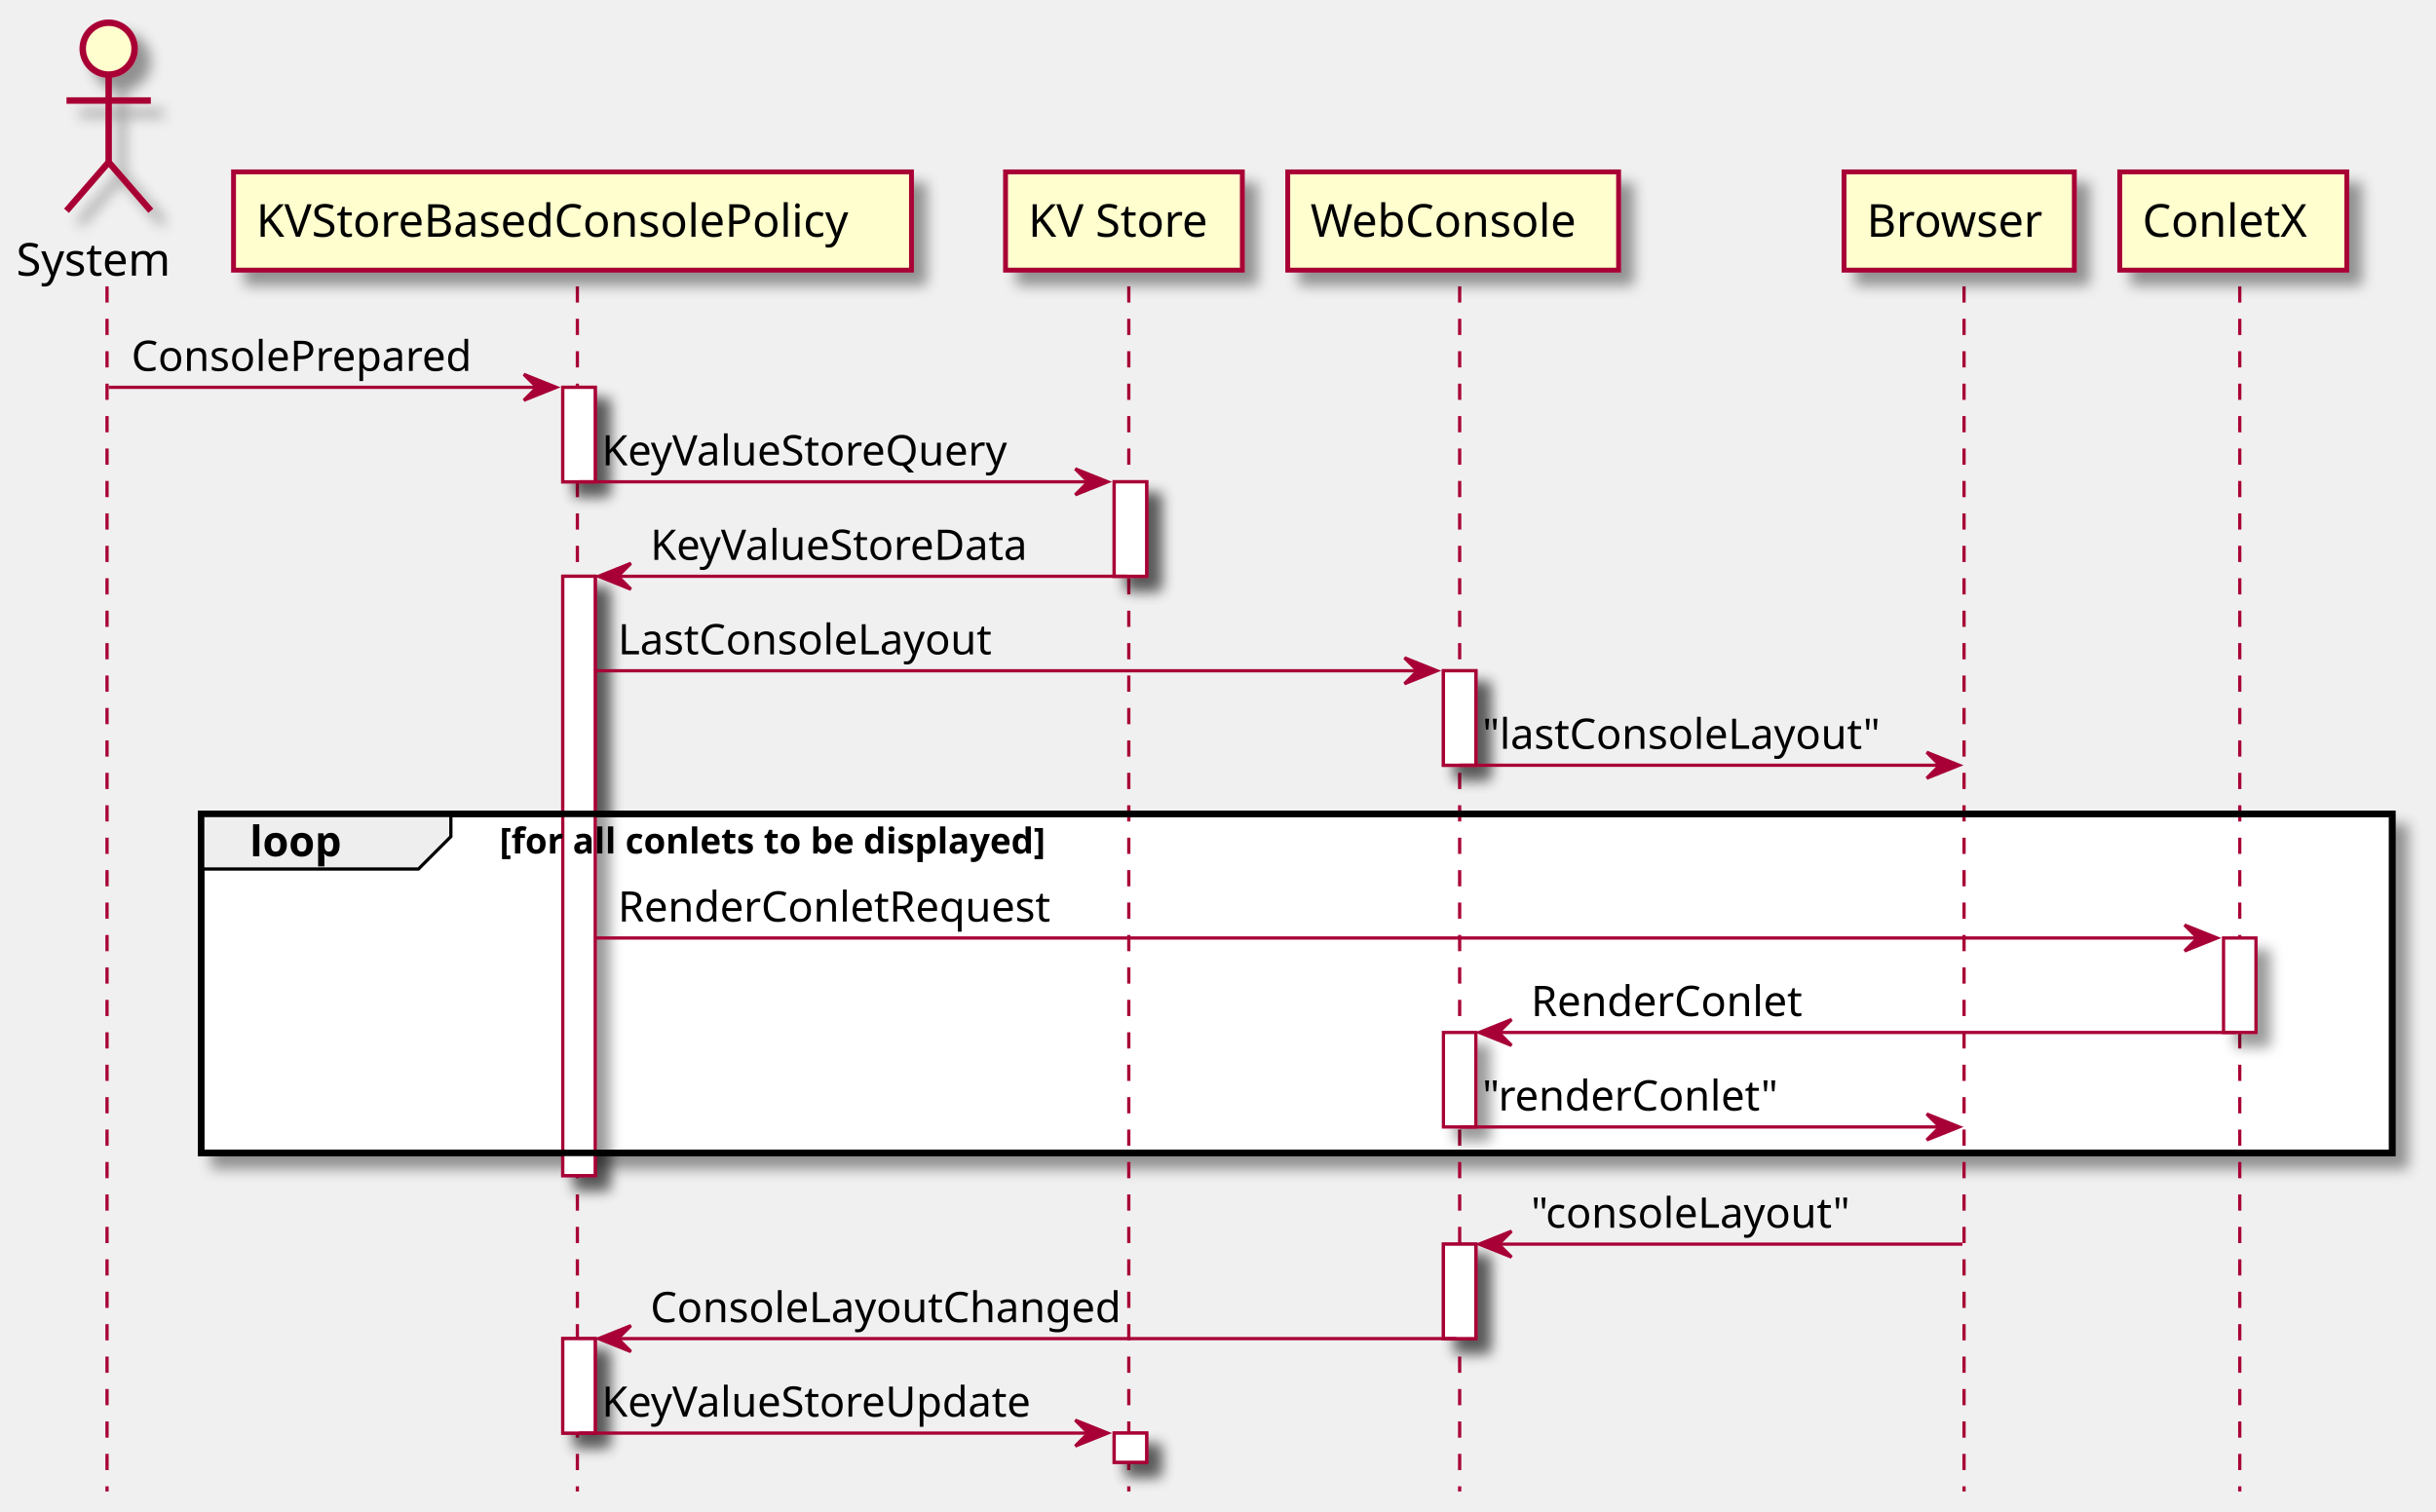
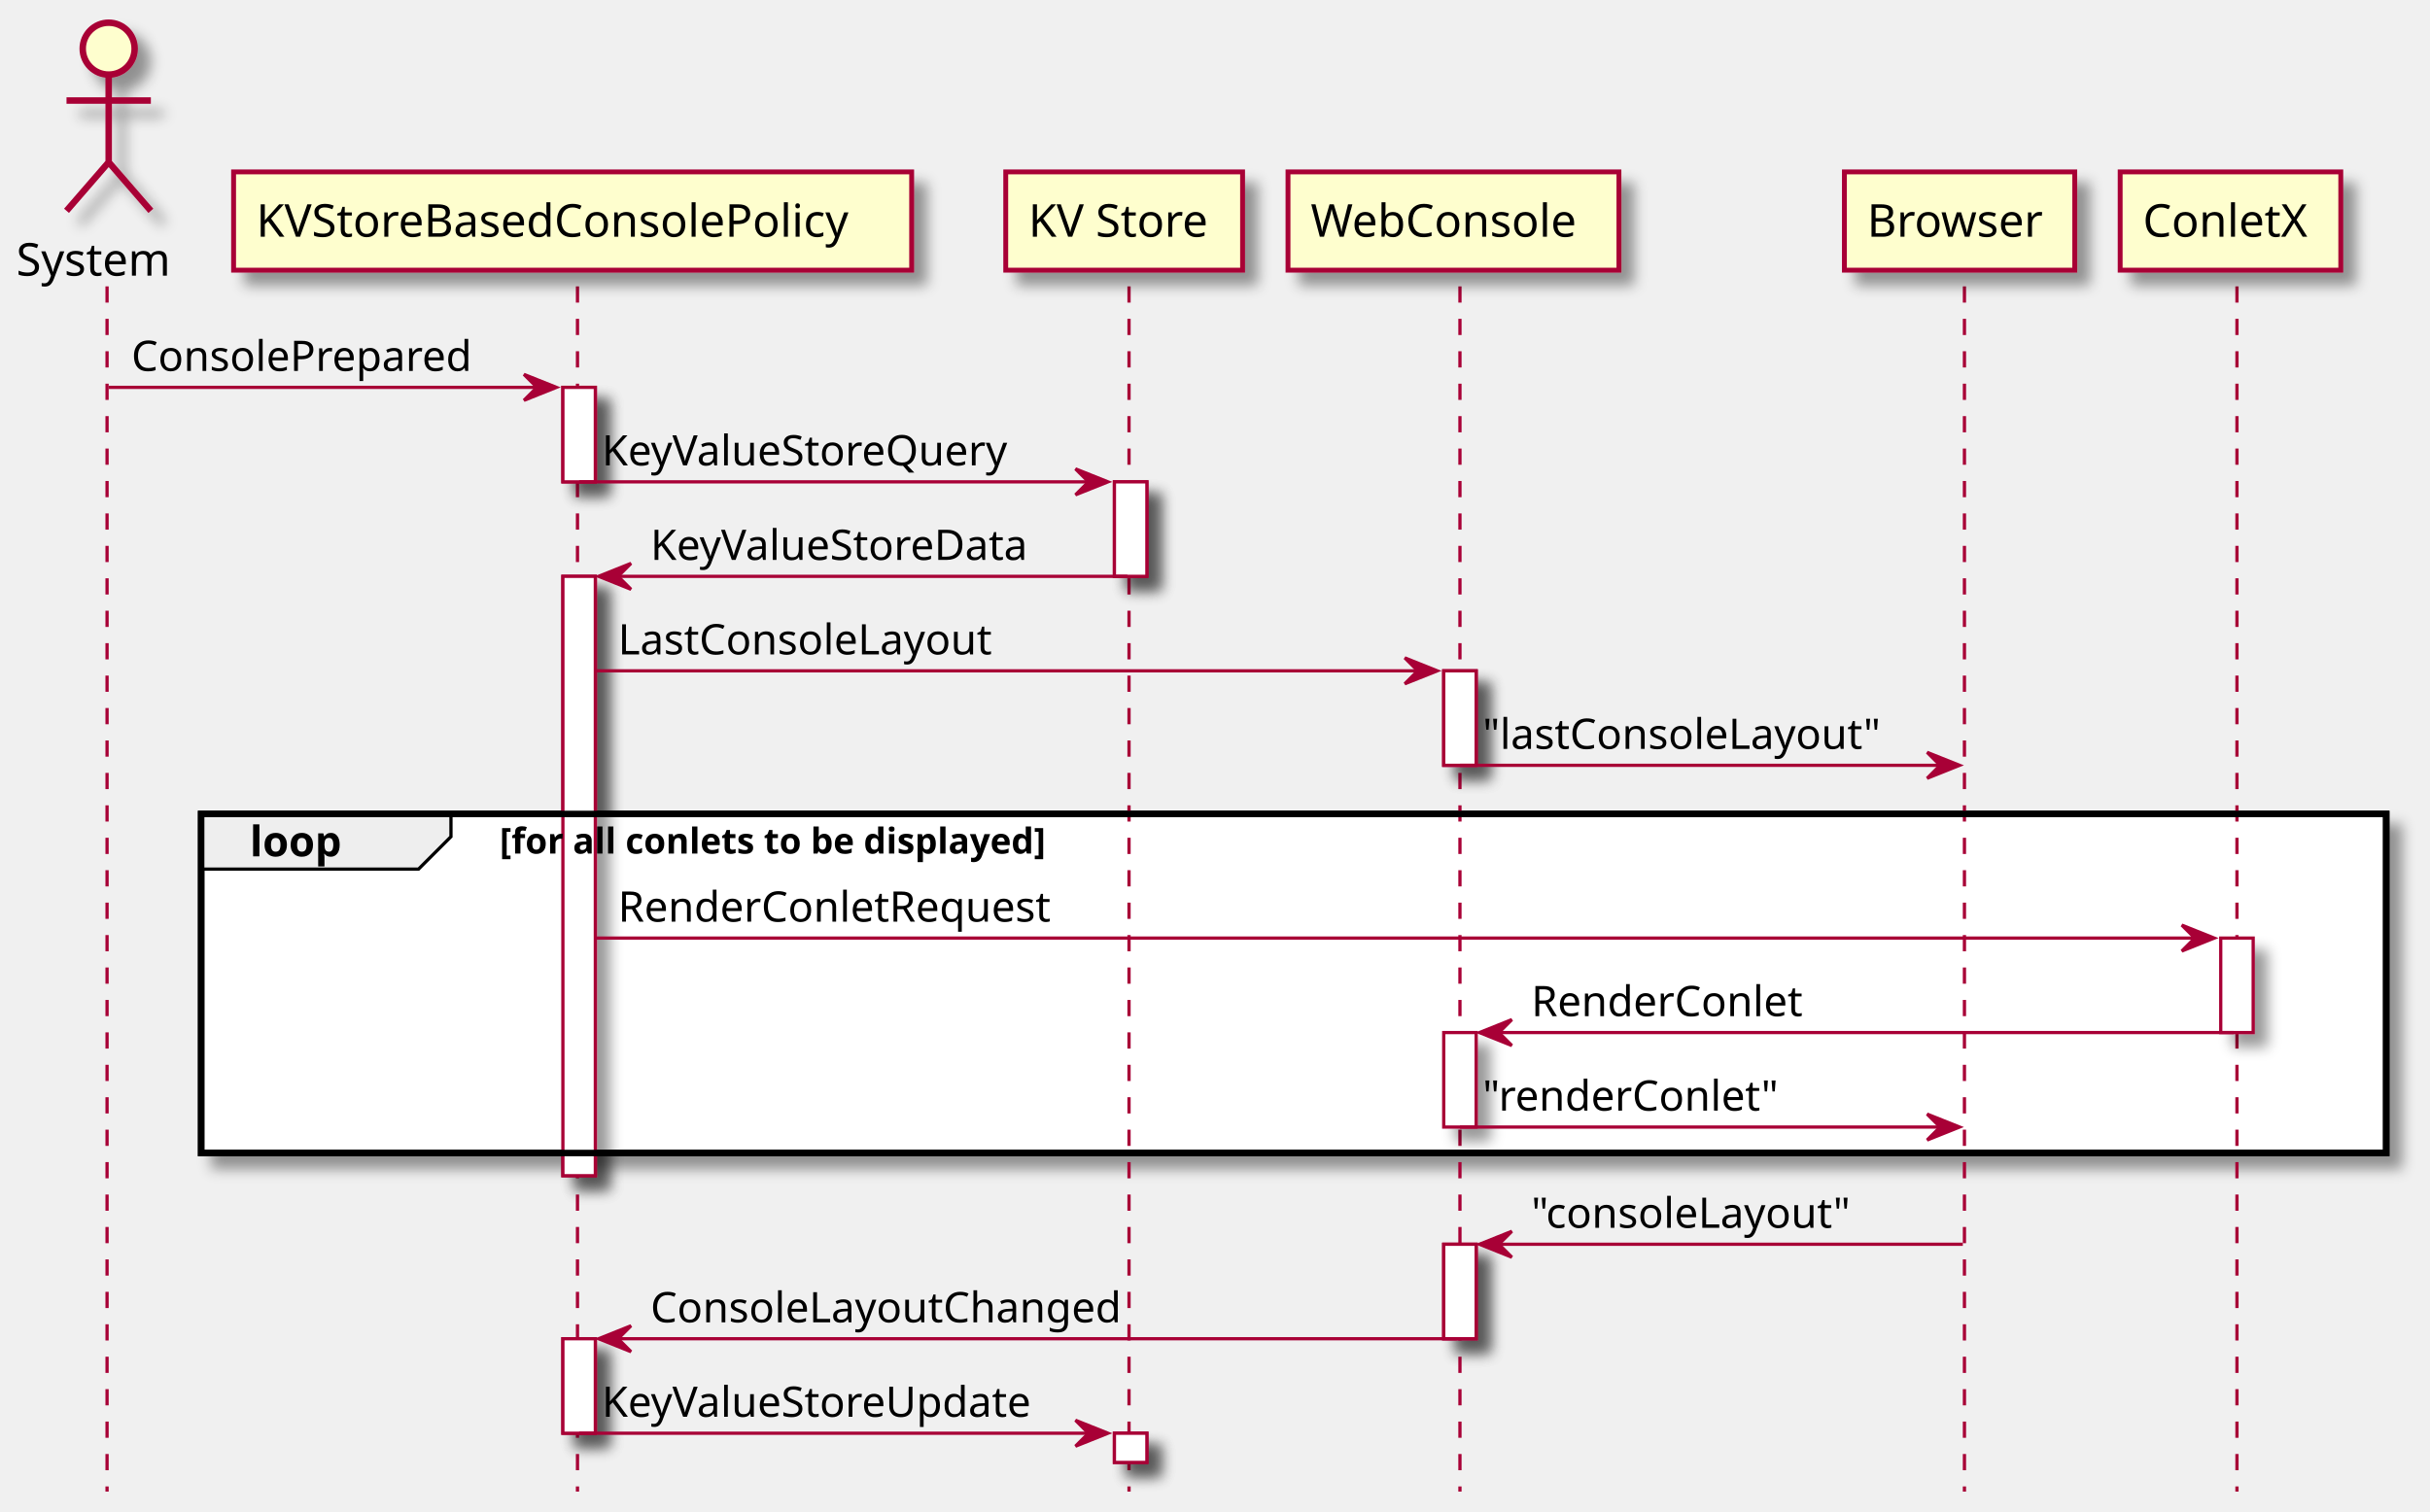
- <svg xmlns="http://www.w3.org/2000/svg" contentScriptType="application/ecmascript" contentStyleType="text/css" height="466px" preserveAspectRatio="none" style="width:751px;height:466px;background:#FFFFFF;" version="1.1" viewBox="0 0 751 466" width="751px" zoomAndPan="magnify">
+ <svg xmlns="http://www.w3.org/2000/svg" contentScriptType="application/ecmascript" contentStyleType="text/css" height="466px" preserveAspectRatio="none" style="width:749px;height:466px;background:#FFFFFF;" version="1.1" viewBox="0 0 749 466" width="749px" zoomAndPan="magnify">
  <defs>
    <filter height="300%" id="f1cdrvw1q1cymn" width="300%" x="-1" y="-1">
      <feGaussianBlur result="blurOut" stdDeviation="2.0" />
      <feColorMatrix in="blurOut" result="blurOut2" type="matrix" values="0 0 0 0 0 0 0 0 0 0 0 0 0 0 0 0 0 0 .4 0" />
      <feOffset dx="4.0" dy="4.0" in="blurOut2" result="blurOut3" />
      <feBlend in="SourceGraphic" in2="blurOut3" mode="normal" />
    </filter>
  </defs>
  <g>
    <rect fill="#FFFFFF" filter="url(#f1cdrvw1q1cymn)" height="29.133" style="stroke:#A80036;stroke-width:1.0;" width="10" x="173.5" y="119.43" />
    <rect fill="#FFFFFF" filter="url(#f1cdrvw1q1cymn)" height="184.797" style="stroke:#A80036;stroke-width:1.0;" width="10" x="173.5" y="177.695" />
    <rect fill="#FFFFFF" filter="url(#f1cdrvw1q1cymn)" height="29.133" style="stroke:#A80036;stroke-width:1.0;" width="10" x="173.5" y="412.758" />
    <rect fill="#FFFFFF" filter="url(#f1cdrvw1q1cymn)" height="29.133" style="stroke:#A80036;stroke-width:1.0;" width="10" x="343.5" y="148.562" />
    <rect fill="#FFFFFF" filter="url(#f1cdrvw1q1cymn)" height="9" style="stroke:#A80036;stroke-width:1.0;" width="10" x="343.5" y="441.891" />
    <rect fill="#FFFFFF" filter="url(#f1cdrvw1q1cymn)" height="29.133" style="stroke:#A80036;stroke-width:1.0;" width="10" x="445" y="206.828" />
    <rect fill="#FFFFFF" filter="url(#f1cdrvw1q1cymn)" height="29.133" style="stroke:#A80036;stroke-width:1.0;" width="10" x="445" y="318.359" />
    <rect fill="#FFFFFF" filter="url(#f1cdrvw1q1cymn)" height="29.133" style="stroke:#A80036;stroke-width:1.0;" width="10" x="445" y="383.625" />
-     <rect fill="#FFFFFF" filter="url(#f1cdrvw1q1cymn)" height="29.133" style="stroke:#A80036;stroke-width:1.0;" width="10" x="685.5" y="289.227" />
-     <rect fill="#FFFFFF" filter="url(#f1cdrvw1q1cymn)" height="104.531" style="stroke:#000000;stroke-width:2.0;" width="675.5" x="62" y="250.961" />
+     <rect fill="#FFFFFF" filter="url(#f1cdrvw1q1cymn)" height="29.133" style="stroke:#A80036;stroke-width:1.0;" width="10" x="684.5" y="289.227" />
+     <rect fill="#FFFFFF" filter="url(#f1cdrvw1q1cymn)" height="104.531" style="stroke:#000000;stroke-width:2.0;" width="673.5" x="62" y="250.961" />
    <line style="stroke:#A80036;stroke-width:1.0;stroke-dasharray:5.0,5.0;" x1="33" x2="33" y1="88.297" y2="459.891" />
    <line style="stroke:#A80036;stroke-width:1.0;stroke-dasharray:5.0,5.0;" x1="178" x2="178" y1="88.297" y2="459.891" />
    <line style="stroke:#A80036;stroke-width:1.0;stroke-dasharray:5.0,5.0;" x1="348" x2="348" y1="88.297" y2="459.891" />
    <line style="stroke:#A80036;stroke-width:1.0;stroke-dasharray:5.0,5.0;" x1="450" x2="450" y1="88.297" y2="459.891" />
    <line style="stroke:#A80036;stroke-width:1.0;stroke-dasharray:5.0,5.0;" x1="605.5" x2="605.5" y1="88.297" y2="459.891" />
-     <line style="stroke:#A80036;stroke-width:1.0;stroke-dasharray:5.0,5.0;" x1="690.5" x2="690.5" y1="88.297" y2="459.891" />
+     <line style="stroke:#A80036;stroke-width:1.0;stroke-dasharray:5.0,5.0;" x1="689.5" x2="689.5" y1="88.297" y2="459.891" />
    <text fill="#000000" font-family="sans-serif" font-size="14" lengthAdjust="spacing" textLength="51" x="5" y="84.995">System</text>
    <ellipse cx="33.5" cy="15" fill="#FEFECE" filter="url(#f1cdrvw1q1cymn)" rx="8" ry="8" style="stroke:#A80036;stroke-width:2.0;" />
    <path d="M33.5,23 L33.5,50 M20.5,31 L46.5,31 M33.5,50 L20.5,65 M33.5,50 L46.5,65 " fill="none" filter="url(#f1cdrvw1q1cymn)" style="stroke:#A80036;stroke-width:2.0;" />
    <rect fill="#FEFECE" filter="url(#f1cdrvw1q1cymn)" height="30.297" style="stroke:#A80036;stroke-width:1.5;" width="209" x="72" y="53" />
    <text fill="#000000" font-family="sans-serif" font-size="14" lengthAdjust="spacing" textLength="195" x="79" y="72.995">KVStoreBasedConsolePolicy</text>
    <rect fill="#FEFECE" filter="url(#f1cdrvw1q1cymn)" height="30.297" style="stroke:#A80036;stroke-width:1.5;" width="73" x="310" y="53" />
    <text fill="#000000" font-family="sans-serif" font-size="14" lengthAdjust="spacing" textLength="59" x="317" y="72.995">KV Store</text>
    <rect fill="#FEFECE" filter="url(#f1cdrvw1q1cymn)" height="30.297" style="stroke:#A80036;stroke-width:1.5;" width="102" x="397" y="53" />
    <text fill="#000000" font-family="sans-serif" font-size="14" lengthAdjust="spacing" textLength="88" x="404" y="72.995">WebConsole</text>
    <rect fill="#FEFECE" filter="url(#f1cdrvw1q1cymn)" height="30.297" style="stroke:#A80036;stroke-width:1.5;" width="71" x="568.5" y="53" />
    <text fill="#000000" font-family="sans-serif" font-size="14" lengthAdjust="spacing" textLength="57" x="575.5" y="72.995">Browser</text>
-     <rect fill="#FEFECE" filter="url(#f1cdrvw1q1cymn)" height="30.297" style="stroke:#A80036;stroke-width:1.5;" width="70" x="653.5" y="53" />
-     <text fill="#000000" font-family="sans-serif" font-size="14" lengthAdjust="spacing" textLength="56" x="660.5" y="72.995">ConletX</text>
+     <rect fill="#FEFECE" filter="url(#f1cdrvw1q1cymn)" height="30.297" style="stroke:#A80036;stroke-width:1.5;" width="68" x="653.5" y="53" />
+     <text fill="#000000" font-family="sans-serif" font-size="14" lengthAdjust="spacing" textLength="54" x="660.5" y="72.995">ConletX</text>
    <rect fill="#FFFFFF" filter="url(#f1cdrvw1q1cymn)" height="29.133" style="stroke:#A80036;stroke-width:1.0;" width="10" x="173.5" y="119.43" />
    <rect fill="#FFFFFF" filter="url(#f1cdrvw1q1cymn)" height="184.797" style="stroke:#A80036;stroke-width:1.0;" width="10" x="173.5" y="177.695" />
    <rect fill="#FFFFFF" filter="url(#f1cdrvw1q1cymn)" height="29.133" style="stroke:#A80036;stroke-width:1.0;" width="10" x="173.5" y="412.758" />
    <rect fill="#FFFFFF" filter="url(#f1cdrvw1q1cymn)" height="29.133" style="stroke:#A80036;stroke-width:1.0;" width="10" x="343.5" y="148.562" />
    <rect fill="#FFFFFF" filter="url(#f1cdrvw1q1cymn)" height="9" style="stroke:#A80036;stroke-width:1.0;" width="10" x="343.5" y="441.891" />
    <rect fill="#FFFFFF" filter="url(#f1cdrvw1q1cymn)" height="29.133" style="stroke:#A80036;stroke-width:1.0;" width="10" x="445" y="206.828" />
    <rect fill="#FFFFFF" filter="url(#f1cdrvw1q1cymn)" height="29.133" style="stroke:#A80036;stroke-width:1.0;" width="10" x="445" y="318.359" />
    <rect fill="#FFFFFF" filter="url(#f1cdrvw1q1cymn)" height="29.133" style="stroke:#A80036;stroke-width:1.0;" width="10" x="445" y="383.625" />
-     <rect fill="#FFFFFF" filter="url(#f1cdrvw1q1cymn)" height="29.133" style="stroke:#A80036;stroke-width:1.0;" width="10" x="685.5" y="289.227" />
+     <rect fill="#FFFFFF" filter="url(#f1cdrvw1q1cymn)" height="29.133" style="stroke:#A80036;stroke-width:1.0;" width="10" x="684.5" y="289.227" />
    <polygon fill="#A80036" points="161.5,115.43,171.5,119.43,161.5,123.43,165.5,119.43" style="stroke:#A80036;stroke-width:1.0;" />
    <line style="stroke:#A80036;stroke-width:1.0;" x1="33.5" x2="167.5" y1="119.43" y2="119.43" />
    <text fill="#000000" font-family="sans-serif" font-size="13" lengthAdjust="spacing" textLength="109" x="40.5" y="114.364">ConsolePrepared</text>
    <polygon fill="#A80036" points="331.5,144.562,341.5,148.562,331.5,152.562,335.5,148.562" style="stroke:#A80036;stroke-width:1.0;" />
    <line style="stroke:#A80036;stroke-width:1.0;" x1="178.5" x2="337.5" y1="148.562" y2="148.562" />
    <text fill="#000000" font-family="sans-serif" font-size="13" lengthAdjust="spacing" textLength="132" x="185.5" y="143.497">KeyValueStoreQuery</text>
    <polygon fill="#A80036" points="194.5,173.695,184.5,177.695,194.5,181.695,190.5,177.695" style="stroke:#A80036;stroke-width:1.0;" />
    <line style="stroke:#A80036;stroke-width:1.0;" x1="188.5" x2="347.5" y1="177.695" y2="177.695" />
    <text fill="#000000" font-family="sans-serif" font-size="13" lengthAdjust="spacing" textLength="125" x="200.5" y="172.629">KeyValueStoreData</text>
    <polygon fill="#A80036" points="433,202.828,443,206.828,433,210.828,437,206.828" style="stroke:#A80036;stroke-width:1.0;" />
    <line style="stroke:#A80036;stroke-width:1.0;" x1="183.5" x2="439" y1="206.828" y2="206.828" />
    <text fill="#000000" font-family="sans-serif" font-size="13" lengthAdjust="spacing" textLength="121" x="190.5" y="201.762">LastConsoleLayout</text>
    <polygon fill="#A80036" points="594,231.961,604,235.961,594,239.961,598,235.961" style="stroke:#A80036;stroke-width:1.0;" />
    <line style="stroke:#A80036;stroke-width:1.0;" x1="450" x2="600" y1="235.961" y2="235.961" />
    <text fill="#000000" font-family="sans-serif" font-size="13" lengthAdjust="spacing" textLength="127" x="457" y="230.895">"lastConsoleLayout"</text>
    <path d="M62,250.961 L139,250.961 L139,257.961 L129,267.961 L62,267.961 L62,250.961 " fill="#EEEEEE" style="stroke:#000000;stroke-width:1.0;" />
-     <rect fill="none" height="104.531" style="stroke:#000000;stroke-width:2.0;" width="675.5" x="62" y="250.961" />
+     <rect fill="none" height="104.531" style="stroke:#000000;stroke-width:2.0;" width="673.5" x="62" y="250.961" />
    <text fill="#000000" font-family="sans-serif" font-size="13" font-weight="bold" lengthAdjust="spacing" textLength="32" x="77" y="264.028">loop</text>
    <text fill="#000000" font-family="sans-serif" font-size="11" font-weight="bold" lengthAdjust="spacing" textLength="202" x="154" y="263.171">[for all conlets to be displayed]</text>
-     <polygon fill="#A80036" points="673.5,285.227,683.5,289.227,673.5,293.227,677.5,289.227" style="stroke:#A80036;stroke-width:1.0;" />
-     <line style="stroke:#A80036;stroke-width:1.0;" x1="183.5" x2="679.5" y1="289.227" y2="289.227" />
+     <polygon fill="#A80036" points="672.5,285.227,682.5,289.227,672.5,293.227,676.5,289.227" style="stroke:#A80036;stroke-width:1.0;" />
+     <line style="stroke:#A80036;stroke-width:1.0;" x1="183.5" x2="678.5" y1="289.227" y2="289.227" />
    <text fill="#000000" font-family="sans-serif" font-size="13" lengthAdjust="spacing" textLength="138" x="190.5" y="284.161">RenderConletRequest</text>
    <polygon fill="#A80036" points="466,314.359,456,318.359,466,322.359,462,318.359" style="stroke:#A80036;stroke-width:1.0;" />
-     <line style="stroke:#A80036;stroke-width:1.0;" x1="460" x2="689.5" y1="318.359" y2="318.359" />
+     <line style="stroke:#A80036;stroke-width:1.0;" x1="460" x2="688.5" y1="318.359" y2="318.359" />
    <text fill="#000000" font-family="sans-serif" font-size="13" lengthAdjust="spacing" textLength="86" x="472" y="313.293">RenderConlet</text>
    <polygon fill="#A80036" points="594,343.492,604,347.492,594,351.492,598,347.492" style="stroke:#A80036;stroke-width:1.0;" />
    <line style="stroke:#A80036;stroke-width:1.0;" x1="450" x2="600" y1="347.492" y2="347.492" />
    <text fill="#000000" font-family="sans-serif" font-size="13" lengthAdjust="spacing" textLength="93" x="457" y="342.426">"renderConlet"</text>
    <polygon fill="#A80036" points="466,379.625,456,383.625,466,387.625,462,383.625" style="stroke:#A80036;stroke-width:1.0;" />
    <line style="stroke:#A80036;stroke-width:1.0;" x1="460" x2="605" y1="383.625" y2="383.625" />
    <text fill="#000000" font-family="sans-serif" font-size="13" lengthAdjust="spacing" textLength="102" x="472" y="378.559">"consoleLayout"</text>
    <polygon fill="#A80036" points="194.5,408.758,184.5,412.758,194.5,416.758,190.5,412.758" style="stroke:#A80036;stroke-width:1.0;" />
    <line style="stroke:#A80036;stroke-width:1.0;" x1="188.5" x2="449" y1="412.758" y2="412.758" />
    <text fill="#000000" font-family="sans-serif" font-size="13" lengthAdjust="spacing" textLength="151" x="200.5" y="407.692">ConsoleLayoutChanged</text>
    <polygon fill="#A80036" points="331.5,437.891,341.5,441.891,331.5,445.891,335.5,441.891" style="stroke:#A80036;stroke-width:1.0;" />
    <line style="stroke:#A80036;stroke-width:1.0;" x1="178.5" x2="337.5" y1="441.891" y2="441.891" />
    <text fill="#000000" font-family="sans-serif" font-size="13" lengthAdjust="spacing" textLength="141" x="185.5" y="436.825">KeyValueStoreUpdate</text>
  </g>
</svg>
